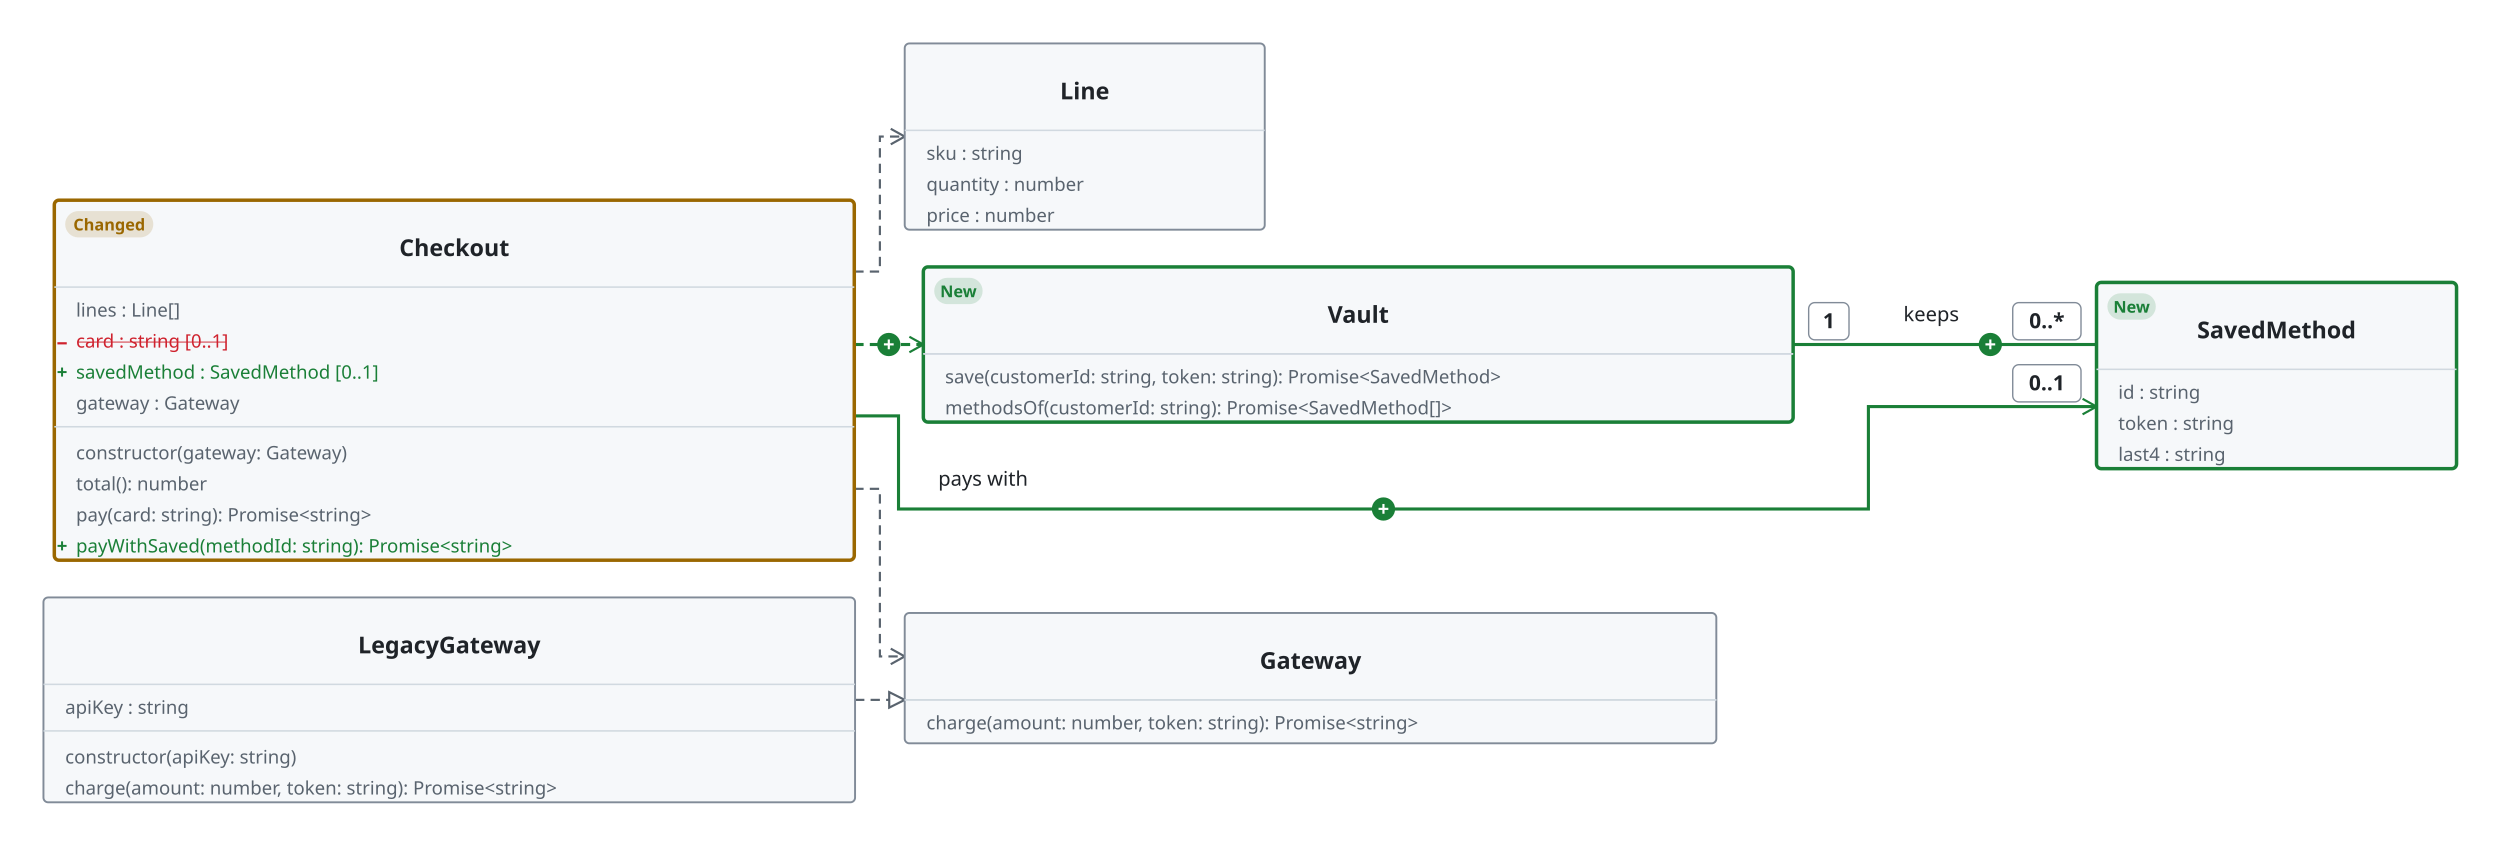
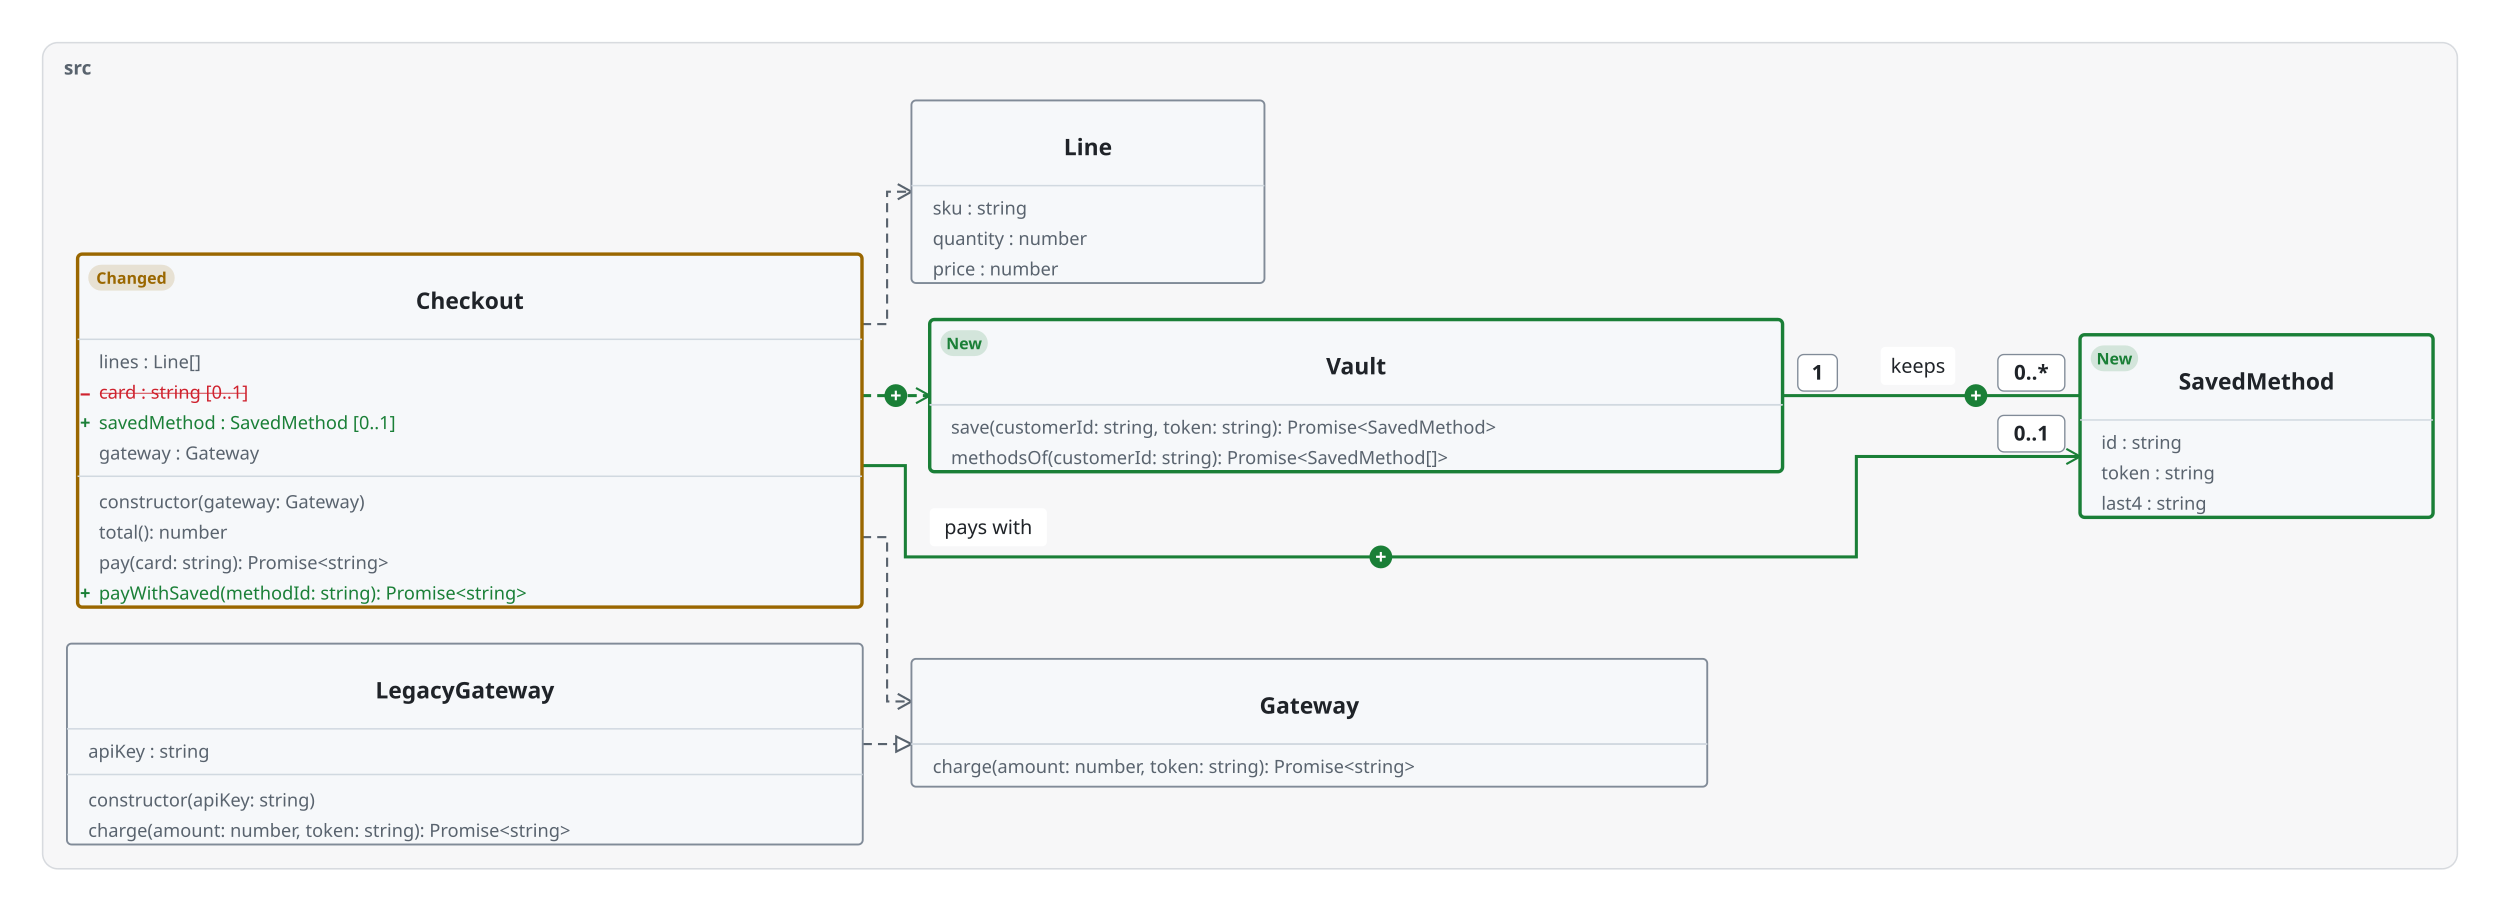
- <svg xmlns="http://www.w3.org/2000/svg" width="1611" height="545" viewBox="0 0 1611 545" role="img" aria-label="Saved payment methods" text-rendering="geometricPrecision" style="font-family:-apple-system,BlinkMacSystemFont,Segoe UI,Noto Sans,Helvetica,Arial,sans-serif">
+ <svg xmlns="http://www.w3.org/2000/svg" width="1643" height="599" viewBox="0 0 1643 599" role="img" aria-label="Saved payment methods" text-rendering="geometricPrecision" style="font-family:-apple-system,BlinkMacSystemFont,Segoe UI,Noto Sans,Helvetica,Arial,sans-serif">
  <defs>
    <marker id="inheritance-_R_0_-DEPENDENCY" markerWidth="12" markerHeight="12" refX="10" refY="6" orient="auto" markerUnits="userSpaceOnUse">
      <path d="M1 1 L10 6 L1 11" fill="none" stroke="var(--diagram-edge,#59636e)" stroke-width="1.4" />
    </marker>
    <marker id="inheritance-_R_0_-DEPENDENCY-active" markerWidth="12" markerHeight="12" refX="10" refY="6" orient="auto" markerUnits="userSpaceOnUse">
      <path d="M1 1 L10 6 L1 11" fill="none" stroke="var(--accent,#0969da)" stroke-width="1.4" />
    </marker>
    <marker id="inheritance-_R_0_-DEPENDENCY-primary" markerWidth="12" markerHeight="12" refX="10" refY="6" orient="auto" markerUnits="userSpaceOnUse">
      <path d="M1 1 L10 6 L1 11" fill="none" stroke="var(--diagram-selection,#9a6700)" stroke-width="1.4" />
    </marker>
    <marker id="inheritance-_R_0_-DEPENDENCY-added" markerWidth="12" markerHeight="12" refX="10" refY="6" orient="auto" markerUnits="userSpaceOnUse">
      <path d="M1 1 L10 6 L1 11" fill="none" stroke="var(--change-added,#1a7f37)" stroke-width="1.4" />
    </marker>
    <marker id="inheritance-_R_0_-DEPENDENCY-modified" markerWidth="12" markerHeight="12" refX="10" refY="6" orient="auto" markerUnits="userSpaceOnUse">
      <path d="M1 1 L10 6 L1 11" fill="none" stroke="var(--change-modified,#9a6700)" stroke-width="1.4" />
    </marker>
    <marker id="inheritance-_R_0_-DEPENDENCY-removed" markerWidth="12" markerHeight="12" refX="10" refY="6" orient="auto" markerUnits="userSpaceOnUse">
      <path d="M1 1 L10 6 L1 11" fill="none" stroke="var(--change-removed,#cf222e)" stroke-width="1.4" />
    </marker>
    <marker id="inheritance-_R_0_-SHARED" markerWidth="15" markerHeight="12" refX="1" refY="6" orient="auto-start-reverse" markerUnits="userSpaceOnUse">
      <path d="M1 6 L7 1 L13 6 L7 11 Z" fill="var(--canvas,#ffffff)" stroke="var(--diagram-edge,#59636e)" stroke-width="1.4" />
    </marker>
    <marker id="inheritance-_R_0_-SHARED-active" markerWidth="15" markerHeight="12" refX="1" refY="6" orient="auto-start-reverse" markerUnits="userSpaceOnUse">
      <path d="M1 6 L7 1 L13 6 L7 11 Z" fill="var(--canvas,#ffffff)" stroke="var(--accent,#0969da)" stroke-width="1.4" />
    </marker>
    <marker id="inheritance-_R_0_-SHARED-primary" markerWidth="15" markerHeight="12" refX="1" refY="6" orient="auto-start-reverse" markerUnits="userSpaceOnUse">
      <path d="M1 6 L7 1 L13 6 L7 11 Z" fill="var(--canvas,#ffffff)" stroke="var(--diagram-selection,#9a6700)" stroke-width="1.4" />
    </marker>
    <marker id="inheritance-_R_0_-SHARED-added" markerWidth="15" markerHeight="12" refX="1" refY="6" orient="auto-start-reverse" markerUnits="userSpaceOnUse">
      <path d="M1 6 L7 1 L13 6 L7 11 Z" fill="var(--canvas,#ffffff)" stroke="var(--change-added,#1a7f37)" stroke-width="1.4" />
    </marker>
    <marker id="inheritance-_R_0_-SHARED-modified" markerWidth="15" markerHeight="12" refX="1" refY="6" orient="auto-start-reverse" markerUnits="userSpaceOnUse">
      <path d="M1 6 L7 1 L13 6 L7 11 Z" fill="var(--canvas,#ffffff)" stroke="var(--change-modified,#9a6700)" stroke-width="1.4" />
    </marker>
    <marker id="inheritance-_R_0_-SHARED-removed" markerWidth="15" markerHeight="12" refX="1" refY="6" orient="auto-start-reverse" markerUnits="userSpaceOnUse">
      <path d="M1 6 L7 1 L13 6 L7 11 Z" fill="var(--canvas,#ffffff)" stroke="var(--change-removed,#cf222e)" stroke-width="1.4" />
    </marker>
    <marker id="inheritance-_R_0_-COMPOSITE" markerWidth="15" markerHeight="12" refX="1" refY="6" orient="auto-start-reverse" markerUnits="userSpaceOnUse">
      <path d="M1 6 L7 1 L13 6 L7 11 Z" fill="var(--diagram-edge,#59636e)" stroke="var(--diagram-edge,#59636e)" stroke-width="1.4" />
    </marker>
    <marker id="inheritance-_R_0_-COMPOSITE-active" markerWidth="15" markerHeight="12" refX="1" refY="6" orient="auto-start-reverse" markerUnits="userSpaceOnUse">
      <path d="M1 6 L7 1 L13 6 L7 11 Z" fill="var(--accent,#0969da)" stroke="var(--accent,#0969da)" stroke-width="1.4" />
    </marker>
    <marker id="inheritance-_R_0_-COMPOSITE-primary" markerWidth="15" markerHeight="12" refX="1" refY="6" orient="auto-start-reverse" markerUnits="userSpaceOnUse">
      <path d="M1 6 L7 1 L13 6 L7 11 Z" fill="var(--diagram-selection,#9a6700)" stroke="var(--diagram-selection,#9a6700)" stroke-width="1.4" />
    </marker>
    <marker id="inheritance-_R_0_-COMPOSITE-added" markerWidth="15" markerHeight="12" refX="1" refY="6" orient="auto-start-reverse" markerUnits="userSpaceOnUse">
      <path d="M1 6 L7 1 L13 6 L7 11 Z" fill="var(--change-added,#1a7f37)" stroke="var(--change-added,#1a7f37)" stroke-width="1.4" />
    </marker>
    <marker id="inheritance-_R_0_-COMPOSITE-modified" markerWidth="15" markerHeight="12" refX="1" refY="6" orient="auto-start-reverse" markerUnits="userSpaceOnUse">
      <path d="M1 6 L7 1 L13 6 L7 11 Z" fill="var(--change-modified,#9a6700)" stroke="var(--change-modified,#9a6700)" stroke-width="1.4" />
    </marker>
    <marker id="inheritance-_R_0_-COMPOSITE-removed" markerWidth="15" markerHeight="12" refX="1" refY="6" orient="auto-start-reverse" markerUnits="userSpaceOnUse">
      <path d="M1 6 L7 1 L13 6 L7 11 Z" fill="var(--change-removed,#cf222e)" stroke="var(--change-removed,#cf222e)" stroke-width="1.4" />
    </marker>
    <marker id="inheritance-_R_0_" markerWidth="13" markerHeight="12" refX="11" refY="6" orient="auto" markerUnits="userSpaceOnUse">
      <path d="M1 1 L11 6 L1 11 Z" fill="var(--canvas,#ffffff)" stroke="var(--diagram-inheritance,#59636e)" stroke-width="1.4" />
    </marker>
    <marker id="inheritance-_R_0_-active" markerWidth="13" markerHeight="12" refX="11" refY="6" orient="auto" markerUnits="userSpaceOnUse">
      <path d="M1 1 L11 6 L1 11 Z" fill="var(--canvas,#ffffff)" stroke="var(--accent,#0969da)" stroke-width="1.4" />
    </marker>
    <marker id="inheritance-_R_0_-primary" markerWidth="13" markerHeight="12" refX="11" refY="6" orient="auto" markerUnits="userSpaceOnUse">
      <path d="M1 1 L11 6 L1 11 Z" fill="var(--canvas,#ffffff)" stroke="var(--diagram-selection,#9a6700)" stroke-width="1.4" />
    </marker>
    <marker id="inheritance-_R_0_-added" markerWidth="13" markerHeight="12" refX="11" refY="6" orient="auto" markerUnits="userSpaceOnUse">
      <path d="M1 1 L11 6 L1 11 Z" fill="var(--canvas,#ffffff)" stroke="var(--change-added,#1a7f37)" stroke-width="1.4" />
    </marker>
    <marker id="inheritance-_R_0_-modified" markerWidth="13" markerHeight="12" refX="11" refY="6" orient="auto" markerUnits="userSpaceOnUse">
      <path d="M1 1 L11 6 L1 11 Z" fill="var(--canvas,#ffffff)" stroke="var(--change-modified,#9a6700)" stroke-width="1.4" />
    </marker>
    <marker id="inheritance-_R_0_-removed" markerWidth="13" markerHeight="12" refX="11" refY="6" orient="auto" markerUnits="userSpaceOnUse">
      <path d="M1 1 L11 6 L1 11 Z" fill="var(--canvas,#ffffff)" stroke="var(--change-removed,#cf222e)" stroke-width="1.4" />
    </marker>
  </defs>
+   <g class="package-layer" aria-hidden="true">
+     <g transform="translate(28 28)">
+       <rect width="1587" height="543" rx="10" fill="var(--diagram-package,rgba(130,140,155,0.07))" stroke="var(--diagram-package-border,rgba(130,140,155,0.3))" vector-effect="non-scaling-stroke" />
+       <text x="14" y="21" fill="var(--diagram-muted,#59636e)" font-size="12.5" font-weight="600">src</text>
+     </g>
+   </g>
  <g class="relation-routes">
    <g class="diagram-element edge relation-route generalization" data-edge="generalization:LegacyGateway:Gateway" data-element-kind="edge" data-element-id="generalization:LegacyGateway:Gateway" data-source="LegacyGateway" data-target="Gateway" data-change="unchanged" aria-label="LegacyGateway implements Gateway">
      <g>
-         <path class="edge-path" d="M551 451 L583 451" fill="none" stroke="var(--diagram-inheritance,#59636e)" stroke-width="1.4" stroke-dasharray="6 4" marker-end="url(#inheritance-_R_0_)" />
+         <path class="edge-path" d="M567 489 L599 489" fill="none" stroke="var(--diagram-inheritance,#59636e)" stroke-width="1.4" stroke-dasharray="6 4" marker-end="url(#inheritance-_R_0_)" />
      </g>
    </g>
    <g class="diagram-element edge relation-route" data-edge="relation:Checkout:Gateway" data-element-kind="edge" data-element-id="relation:Checkout:Gateway" data-source="Checkout" data-target="Gateway" data-change="unchanged" aria-label="Generalization: Checkout, Gateway">
      <g>
-         <path class="edge-path" d="M550.5 315 L567 315 L567 423 L583 423" fill="none" stroke="var(--diagram-edge,#59636e)" stroke-width="1.4" stroke-dasharray="6 4" marker-end="url(#inheritance-_R_0_-DEPENDENCY)" />
+         <path class="edge-path" d="M566.5 353 L583 353 L583 461 L599 461" fill="none" stroke="var(--diagram-edge,#59636e)" stroke-width="1.4" stroke-dasharray="6 4" marker-end="url(#inheritance-_R_0_-DEPENDENCY)" />
      </g>
    </g>
    <g class="diagram-element edge relation-route" data-edge="relation:Checkout:Line" data-element-kind="edge" data-element-id="relation:Checkout:Line" data-source="Checkout" data-target="Line" data-change="unchanged" aria-label="Generalization: Checkout, Line">
      <g>
-         <path class="edge-path" d="M550.5 175 L567 175 L567 88 L583 88" fill="none" stroke="var(--diagram-edge,#59636e)" stroke-width="1.4" stroke-dasharray="6 4" marker-end="url(#inheritance-_R_0_-DEPENDENCY)" />
+         <path class="edge-path" d="M566.5 213 L583 213 L583 126 L599 126" fill="none" stroke="var(--diagram-edge,#59636e)" stroke-width="1.4" stroke-dasharray="6 4" marker-end="url(#inheritance-_R_0_-DEPENDENCY)" />
      </g>
    </g>
    <g class="diagram-element edge relation-route changed" data-edge="relation:Checkout:Vault" data-element-kind="edge" data-element-id="relation:Checkout:Vault" data-source="Checkout" data-target="Vault" data-change="added" aria-label="Generalization: Checkout, Vault, new">
      <g>
-         <path class="edge-halo" d="M550.5 222 L595 222" fill="none" stroke="transparent" stroke-width="7" stroke-linecap="round" stroke-linejoin="round" />
-         <path class="edge-path" d="M550.5 222 L595 222" fill="none" stroke="var(--change-added,#1a7f37)" stroke-width="2" stroke-dasharray="6 4" marker-end="url(#inheritance-_R_0_-DEPENDENCY-added)" />
-       </g>
-       <g class="edge-change-mark" transform="translate(572.75 222)" aria-hidden="true">
+         <path class="edge-halo" d="M566.5 260 L611 260" fill="none" stroke="transparent" stroke-width="7" stroke-linecap="round" stroke-linejoin="round" />
+         <path class="edge-path" d="M566.5 260 L611 260" fill="none" stroke="var(--change-added,#1a7f37)" stroke-width="2" stroke-dasharray="6 4" marker-end="url(#inheritance-_R_0_-DEPENDENCY-added)" />
+       </g>
+       <g class="edge-change-mark" transform="translate(588.75 260)" aria-hidden="true">
        <circle r="7.5" fill="var(--change-added,#1a7f37)" />
        <text y="4.5" text-anchor="middle" fill="var(--canvas,#ffffff)" font-size="13" font-weight="700">+</text>
      </g>
    </g>
    <g class="diagram-element edge relation-route changed" data-edge="relation:Checkout:SavedMethod:pays%20with" data-element-kind="edge" data-element-id="relation:Checkout:SavedMethod:pays%20with" data-source="Checkout" data-target="SavedMethod" data-change="added" aria-label="pays with: Checkout, SavedMethod (0..1), new">
      <g>
-         <path class="edge-halo" d="M550.5 268 L579 268 L579 328 L1204 328 L1204 262 L1351 262" fill="none" stroke="transparent" stroke-width="7" stroke-linecap="round" stroke-linejoin="round" />
-         <path class="edge-path" d="M550.5 268 L579 268 L579 328 L1204 328 L1204 262 L1351 262" fill="none" stroke="var(--change-added,#1a7f37)" stroke-width="2" marker-end="url(#inheritance-_R_0_-DEPENDENCY-added)" />
-       </g>
-       <g class="edge-change-mark" transform="translate(891.5 328)" aria-hidden="true">
+         <path class="edge-halo" d="M566.5 306 L595 306 L595 366 L1220 366 L1220 300 L1367 300" fill="none" stroke="transparent" stroke-width="7" stroke-linecap="round" stroke-linejoin="round" />
+         <path class="edge-path" d="M566.5 306 L595 306 L595 366 L1220 366 L1220 300 L1367 300" fill="none" stroke="var(--change-added,#1a7f37)" stroke-width="2" marker-end="url(#inheritance-_R_0_-DEPENDENCY-added)" />
+       </g>
+       <g class="edge-change-mark" transform="translate(907.5 366)" aria-hidden="true">
        <circle r="7.5" fill="var(--change-added,#1a7f37)" />
        <text y="4.5" text-anchor="middle" fill="var(--canvas,#ffffff)" font-size="13" font-weight="700">+</text>
      </g>
    </g>
    <g class="diagram-element edge relation-route changed" data-edge="relation:Vault:SavedMethod:keeps" data-element-kind="edge" data-element-id="relation:Vault:SavedMethod:keeps" data-source="Vault" data-target="SavedMethod" data-change="added" aria-label="keeps: Vault (1), SavedMethod (0..*), new">
      <g>
-         <path class="edge-halo" d="M1155.5 222 L1351 222" fill="none" stroke="transparent" stroke-width="7" stroke-linecap="round" stroke-linejoin="round" />
-         <path class="edge-path" d="M1155.5 222 L1351 222" fill="none" stroke="var(--change-added,#1a7f37)" stroke-width="2" marker-start="url(#inheritance-_R_0_-COMPOSITE-added)" />
-       </g>
-       <g class="edge-change-mark" transform="translate(1282.575 222)" aria-hidden="true">
+         <path class="edge-halo" d="M1171.5 260 L1367 260" fill="none" stroke="transparent" stroke-width="7" stroke-linecap="round" stroke-linejoin="round" />
+         <path class="edge-path" d="M1171.5 260 L1367 260" fill="none" stroke="var(--change-added,#1a7f37)" stroke-width="2" marker-start="url(#inheritance-_R_0_-COMPOSITE-added)" />
+       </g>
+       <g class="edge-change-mark" transform="translate(1298.575 260)" aria-hidden="true">
        <circle r="7.5" fill="var(--change-added,#1a7f37)" />
        <text y="4.5" text-anchor="middle" fill="var(--canvas,#ffffff)" font-size="13" font-weight="700">+</text>
      </g>
    </g>
  </g>
  <g class="relation-label-layer">
    <g class="diagram-element edge relation-labels" data-edge="relation:Checkout:SavedMethod:pays%20with" data-element-kind="edge" data-element-id="relation:Checkout:SavedMethod:pays%20with" data-change="added" aria-hidden="true">
-       <g class="edge-label" transform="translate(595 296)">
+       <g class="edge-label" transform="translate(611 334)">
        <rect width="77" height="25" rx="3" fill="var(--canvas,#ffffff)" />
        <text x="38.5" text-anchor="middle" fill="var(--diagram-label,#1f2328)" font-size="13">
          <tspan x="38.5" y="17">pays with</tspan>
        </text>
      </g>
-       <g class="edge-label" transform="translate(1297 235)">
+       <g class="edge-label" transform="translate(1313 273)">
        <g class="multiplicity" data-end="target" data-node-id="SavedMethod">
          <rect width="44" height="24" rx="4" fill="var(--canvas,#ffffff)" stroke="var(--diagram-border,#818b98)" stroke-width="0.9" />
          <text x="22" y="16.5" text-anchor="middle" fill="var(--text,#1f2328)" font-size="13.5" font-weight="650">0..1</text>
        </g>
      </g>
    </g>
    <g class="diagram-element edge relation-labels" data-edge="relation:Vault:SavedMethod:keeps" data-element-kind="edge" data-element-id="relation:Vault:SavedMethod:keeps" data-change="added" aria-hidden="true">
-       <g class="edge-label" transform="translate(1220 190)">
+       <g class="edge-label" transform="translate(1236 228)">
        <rect width="49" height="25" rx="3" fill="var(--canvas,#ffffff)" />
        <text x="24.5" text-anchor="middle" fill="var(--diagram-label,#1f2328)" font-size="13">
          <tspan x="24.5" y="17">keeps</tspan>
        </text>
      </g>
-       <g class="edge-label" transform="translate(1165.5 195)">
+       <g class="edge-label" transform="translate(1181.5 233)">
        <g class="multiplicity" data-end="source" data-node-id="Vault">
          <rect width="26" height="24" rx="4" fill="var(--canvas,#ffffff)" stroke="var(--diagram-border,#818b98)" stroke-width="0.9" />
          <text x="13" y="16.5" text-anchor="middle" fill="var(--text,#1f2328)" font-size="13.5" font-weight="650">1</text>
        </g>
      </g>
-       <g class="edge-label" transform="translate(1297 195)">
+       <g class="edge-label" transform="translate(1313 233)">
        <g class="multiplicity" data-end="target" data-node-id="SavedMethod">
          <rect width="44" height="24" rx="4" fill="var(--canvas,#ffffff)" stroke="var(--diagram-border,#818b98)" stroke-width="0.9" />
          <text x="22" y="16.5" text-anchor="middle" fill="var(--text,#1f2328)" font-size="13.5" font-weight="650">0..*</text>
        </g>
      </g>
    </g>
  </g>
  <g class="node-layer">
-     <g id="node-Checkout" class="diagram-element node changed" data-name="Checkout" data-node-id="Checkout" data-element-kind="node" data-element-id="Checkout" data-change="modified" aria-label="Checkout, changed" transform="translate(35 129)">
+     <g id="node-Checkout" class="diagram-element node changed" data-name="Checkout" data-node-id="Checkout" data-element-kind="node" data-element-id="Checkout" data-change="modified" aria-label="Checkout, changed" transform="translate(51 167)">
      <rect class="node-ring" x="-5" y="-5" width="525.5" height="242" rx="6" fill="none" stroke="transparent" stroke-width="2.5" vector-effect="non-scaling-stroke" />
      <rect class="node-box" width="515.5" height="232" rx="3" fill="var(--surface,#f6f8fa)" stroke="var(--change-modified,#9a6700)" stroke-width="2.25" vector-effect="non-scaling-stroke" />
      <g class="change-tag" transform="translate(7 7)">
        <rect width="56.8" height="17" rx="8.5" fill="var(--change-modified,#9a6700)" fill-opacity="0.16" />
        <text x="28.4" y="12.5" text-anchor="middle" fill="var(--change-modified,#9a6700)" font-size="10.5" font-weight="600">Changed</text>
      </g>
      <text x="257.75" y="36" text-anchor="middle" fill="var(--text,#1f2328)" font-size="15" font-weight="600">Checkout</text>
      <path d="M0 56 H515.5" stroke="var(--diagram-divider,#d1d9e0)" />
      <g class="attributes" fill="var(--diagram-attribute,#59636e)" font-size="12">
        <text x="14" y="75">lines : Line[]</text>
        <g class="member-change" data-change="removed">
          <text x="5" y="95" text-anchor="middle" fill="var(--change-removed,#cf222e)" font-weight="700">−</text>
          <text x="14" y="95" fill="var(--change-removed,#cf222e)" text-decoration="line-through">card : string [0..1]</text>
        </g>
        <g class="member-change" data-change="added">
          <text x="5" y="115" text-anchor="middle" fill="var(--change-added,#1a7f37)" font-weight="700">+</text>
          <text x="14" y="115" fill="var(--change-added,#1a7f37)">savedMethod : SavedMethod [0..1]</text>
        </g>
        <text x="14" y="135">gateway : Gateway</text>
      </g>
      <path d="M0 146 H515.5" stroke="var(--diagram-divider,#d1d9e0)" />
      <g class="methods" fill="var(--diagram-attribute,#59636e)" font-size="12">
        <text x="14" y="167">constructor(gateway: Gateway)</text>
        <text x="14" y="187">total(): number</text>
        <text x="14" y="207">pay(card: string): Promise&lt;string&gt;</text>
        <g class="member-change" data-change="added">
          <text x="5" y="227" text-anchor="middle" fill="var(--change-added,#1a7f37)" font-weight="700">+</text>
          <text x="14" y="227" fill="var(--change-added,#1a7f37)">payWithSaved(methodId: string): Promise&lt;string&gt;</text>
        </g>
      </g>
    </g>
-     <g id="node-Gateway" class="diagram-element node" data-name="Gateway" data-node-id="Gateway" data-element-kind="node" data-element-id="Gateway" data-change="unchanged" aria-label="Gateway" transform="translate(583 395)">
+     <g id="node-Gateway" class="diagram-element node" data-name="Gateway" data-node-id="Gateway" data-element-kind="node" data-element-id="Gateway" data-change="unchanged" aria-label="Gateway" transform="translate(599 433)">
      <rect class="node-box" width="523" height="84" rx="3" fill="var(--surface,#f6f8fa)" stroke="var(--diagram-border,#818b98)" stroke-width="1.25" vector-effect="non-scaling-stroke" />
      <text x="261.5" y="36" text-anchor="middle" fill="var(--text,#1f2328)" font-size="15" font-weight="600">Gateway</text>
      <path d="M0 56 H523" stroke="var(--diagram-divider,#d1d9e0)" />
      <g class="attributes" fill="var(--diagram-attribute,#59636e)" font-size="12" />
      <path d="M0 56 H523" stroke="var(--diagram-divider,#d1d9e0)" />
      <g class="methods" fill="var(--diagram-attribute,#59636e)" font-size="12">
        <text x="14" y="75">charge(amount: number, token: string): Promise&lt;string&gt;</text>
      </g>
    </g>
-     <g id="node-LegacyGateway" class="diagram-element node" data-name="LegacyGateway" data-node-id="LegacyGateway" data-element-kind="node" data-element-id="LegacyGateway" data-change="unchanged" aria-label="LegacyGateway" transform="translate(28 385)">
+     <g id="node-LegacyGateway" class="diagram-element node" data-name="LegacyGateway" data-node-id="LegacyGateway" data-element-kind="node" data-element-id="LegacyGateway" data-change="unchanged" aria-label="LegacyGateway" transform="translate(44 423)">
      <rect class="node-box" width="523" height="132" rx="3" fill="var(--surface,#f6f8fa)" stroke="var(--diagram-border,#818b98)" stroke-width="1.25" vector-effect="non-scaling-stroke" />
      <text x="261.5" y="36" text-anchor="middle" fill="var(--text,#1f2328)" font-size="15" font-weight="600">LegacyGateway</text>
      <path d="M0 56 H523" stroke="var(--diagram-divider,#d1d9e0)" />
      <g class="attributes" fill="var(--diagram-attribute,#59636e)" font-size="12">
        <text x="14" y="75">apiKey : string</text>
      </g>
      <path d="M0 86 H523" stroke="var(--diagram-divider,#d1d9e0)" />
      <g class="methods" fill="var(--diagram-attribute,#59636e)" font-size="12">
        <text x="14" y="107">constructor(apiKey: string)</text>
        <text x="14" y="127">charge(amount: number, token: string): Promise&lt;string&gt;</text>
      </g>
    </g>
-     <g id="node-Line" class="diagram-element node" data-name="Line" data-node-id="Line" data-element-kind="node" data-element-id="Line" data-change="unchanged" aria-label="Line" transform="translate(583 28)">
+     <g id="node-Line" class="diagram-element node" data-name="Line" data-node-id="Line" data-element-kind="node" data-element-id="Line" data-change="unchanged" aria-label="Line" transform="translate(599 66)">
      <rect class="node-box" width="232" height="120" rx="3" fill="var(--surface,#f6f8fa)" stroke="var(--diagram-border,#818b98)" stroke-width="1.25" vector-effect="non-scaling-stroke" />
      <text x="116" y="36" text-anchor="middle" fill="var(--text,#1f2328)" font-size="15" font-weight="600">Line</text>
      <path d="M0 56 H232" stroke="var(--diagram-divider,#d1d9e0)" />
      <g class="attributes" fill="var(--diagram-attribute,#59636e)" font-size="12">
        <text x="14" y="75">sku : string</text>
        <text x="14" y="95">quantity : number</text>
        <text x="14" y="115">price : number</text>
      </g>
    </g>
-     <g id="node-Vault" class="diagram-element node changed" data-name="Vault" data-node-id="Vault" data-element-kind="node" data-element-id="Vault" data-change="added" aria-label="Vault, new" transform="translate(595 172)">
+     <g id="node-Vault" class="diagram-element node changed" data-name="Vault" data-node-id="Vault" data-element-kind="node" data-element-id="Vault" data-change="added" aria-label="Vault, new" transform="translate(611 210)">
      <rect class="node-ring" x="-5" y="-5" width="570.5" height="110" rx="6" fill="none" stroke="transparent" stroke-width="2.5" vector-effect="non-scaling-stroke" />
      <rect class="node-box" width="560.5" height="100" rx="3" fill="var(--surface,#f6f8fa)" stroke="var(--change-added,#1a7f37)" stroke-width="2.25" vector-effect="non-scaling-stroke" />
      <g class="change-tag" transform="translate(7 7)">
        <rect width="31.2" height="17" rx="8.5" fill="var(--change-added,#1a7f37)" fill-opacity="0.16" />
        <text x="15.6" y="12.5" text-anchor="middle" fill="var(--change-added,#1a7f37)" font-size="10.5" font-weight="600">New</text>
      </g>
      <text x="280.25" y="36" text-anchor="middle" fill="var(--text,#1f2328)" font-size="15" font-weight="600">Vault</text>
      <path d="M0 56 H560.5" stroke="var(--diagram-divider,#d1d9e0)" />
      <g class="attributes" fill="var(--diagram-attribute,#59636e)" font-size="12" />
      <path d="M0 56 H560.5" stroke="var(--diagram-divider,#d1d9e0)" />
      <g class="methods" fill="var(--diagram-attribute,#59636e)" font-size="12">
        <text x="14" y="75">save(customerId: string, token: string): Promise&lt;SavedMethod&gt;</text>
        <text x="14" y="95">methodsOf(customerId: string): Promise&lt;SavedMethod[]&gt;</text>
      </g>
    </g>
-     <g id="node-SavedMethod" class="diagram-element node changed" data-name="SavedMethod" data-node-id="SavedMethod" data-element-kind="node" data-element-id="SavedMethod" data-change="added" aria-label="SavedMethod, new" transform="translate(1351 182)">
+     <g id="node-SavedMethod" class="diagram-element node changed" data-name="SavedMethod" data-node-id="SavedMethod" data-element-kind="node" data-element-id="SavedMethod" data-change="added" aria-label="SavedMethod, new" transform="translate(1367 220)">
      <rect class="node-ring" x="-5" y="-5" width="242" height="130" rx="6" fill="none" stroke="transparent" stroke-width="2.5" vector-effect="non-scaling-stroke" />
      <rect class="node-box" width="232" height="120" rx="3" fill="var(--surface,#f6f8fa)" stroke="var(--change-added,#1a7f37)" stroke-width="2.25" vector-effect="non-scaling-stroke" />
      <g class="change-tag" transform="translate(7 7)">
        <rect width="31.2" height="17" rx="8.5" fill="var(--change-added,#1a7f37)" fill-opacity="0.16" />
        <text x="15.6" y="12.5" text-anchor="middle" fill="var(--change-added,#1a7f37)" font-size="10.5" font-weight="600">New</text>
      </g>
      <text x="116" y="36" text-anchor="middle" fill="var(--text,#1f2328)" font-size="15" font-weight="600">SavedMethod</text>
      <path d="M0 56 H232" stroke="var(--diagram-divider,#d1d9e0)" />
      <g class="attributes" fill="var(--diagram-attribute,#59636e)" font-size="12">
        <text x="14" y="75">id : string</text>
        <text x="14" y="95">token : string</text>
        <text x="14" y="115">last4 : string</text>
      </g>
    </g>
  </g>
</svg>
